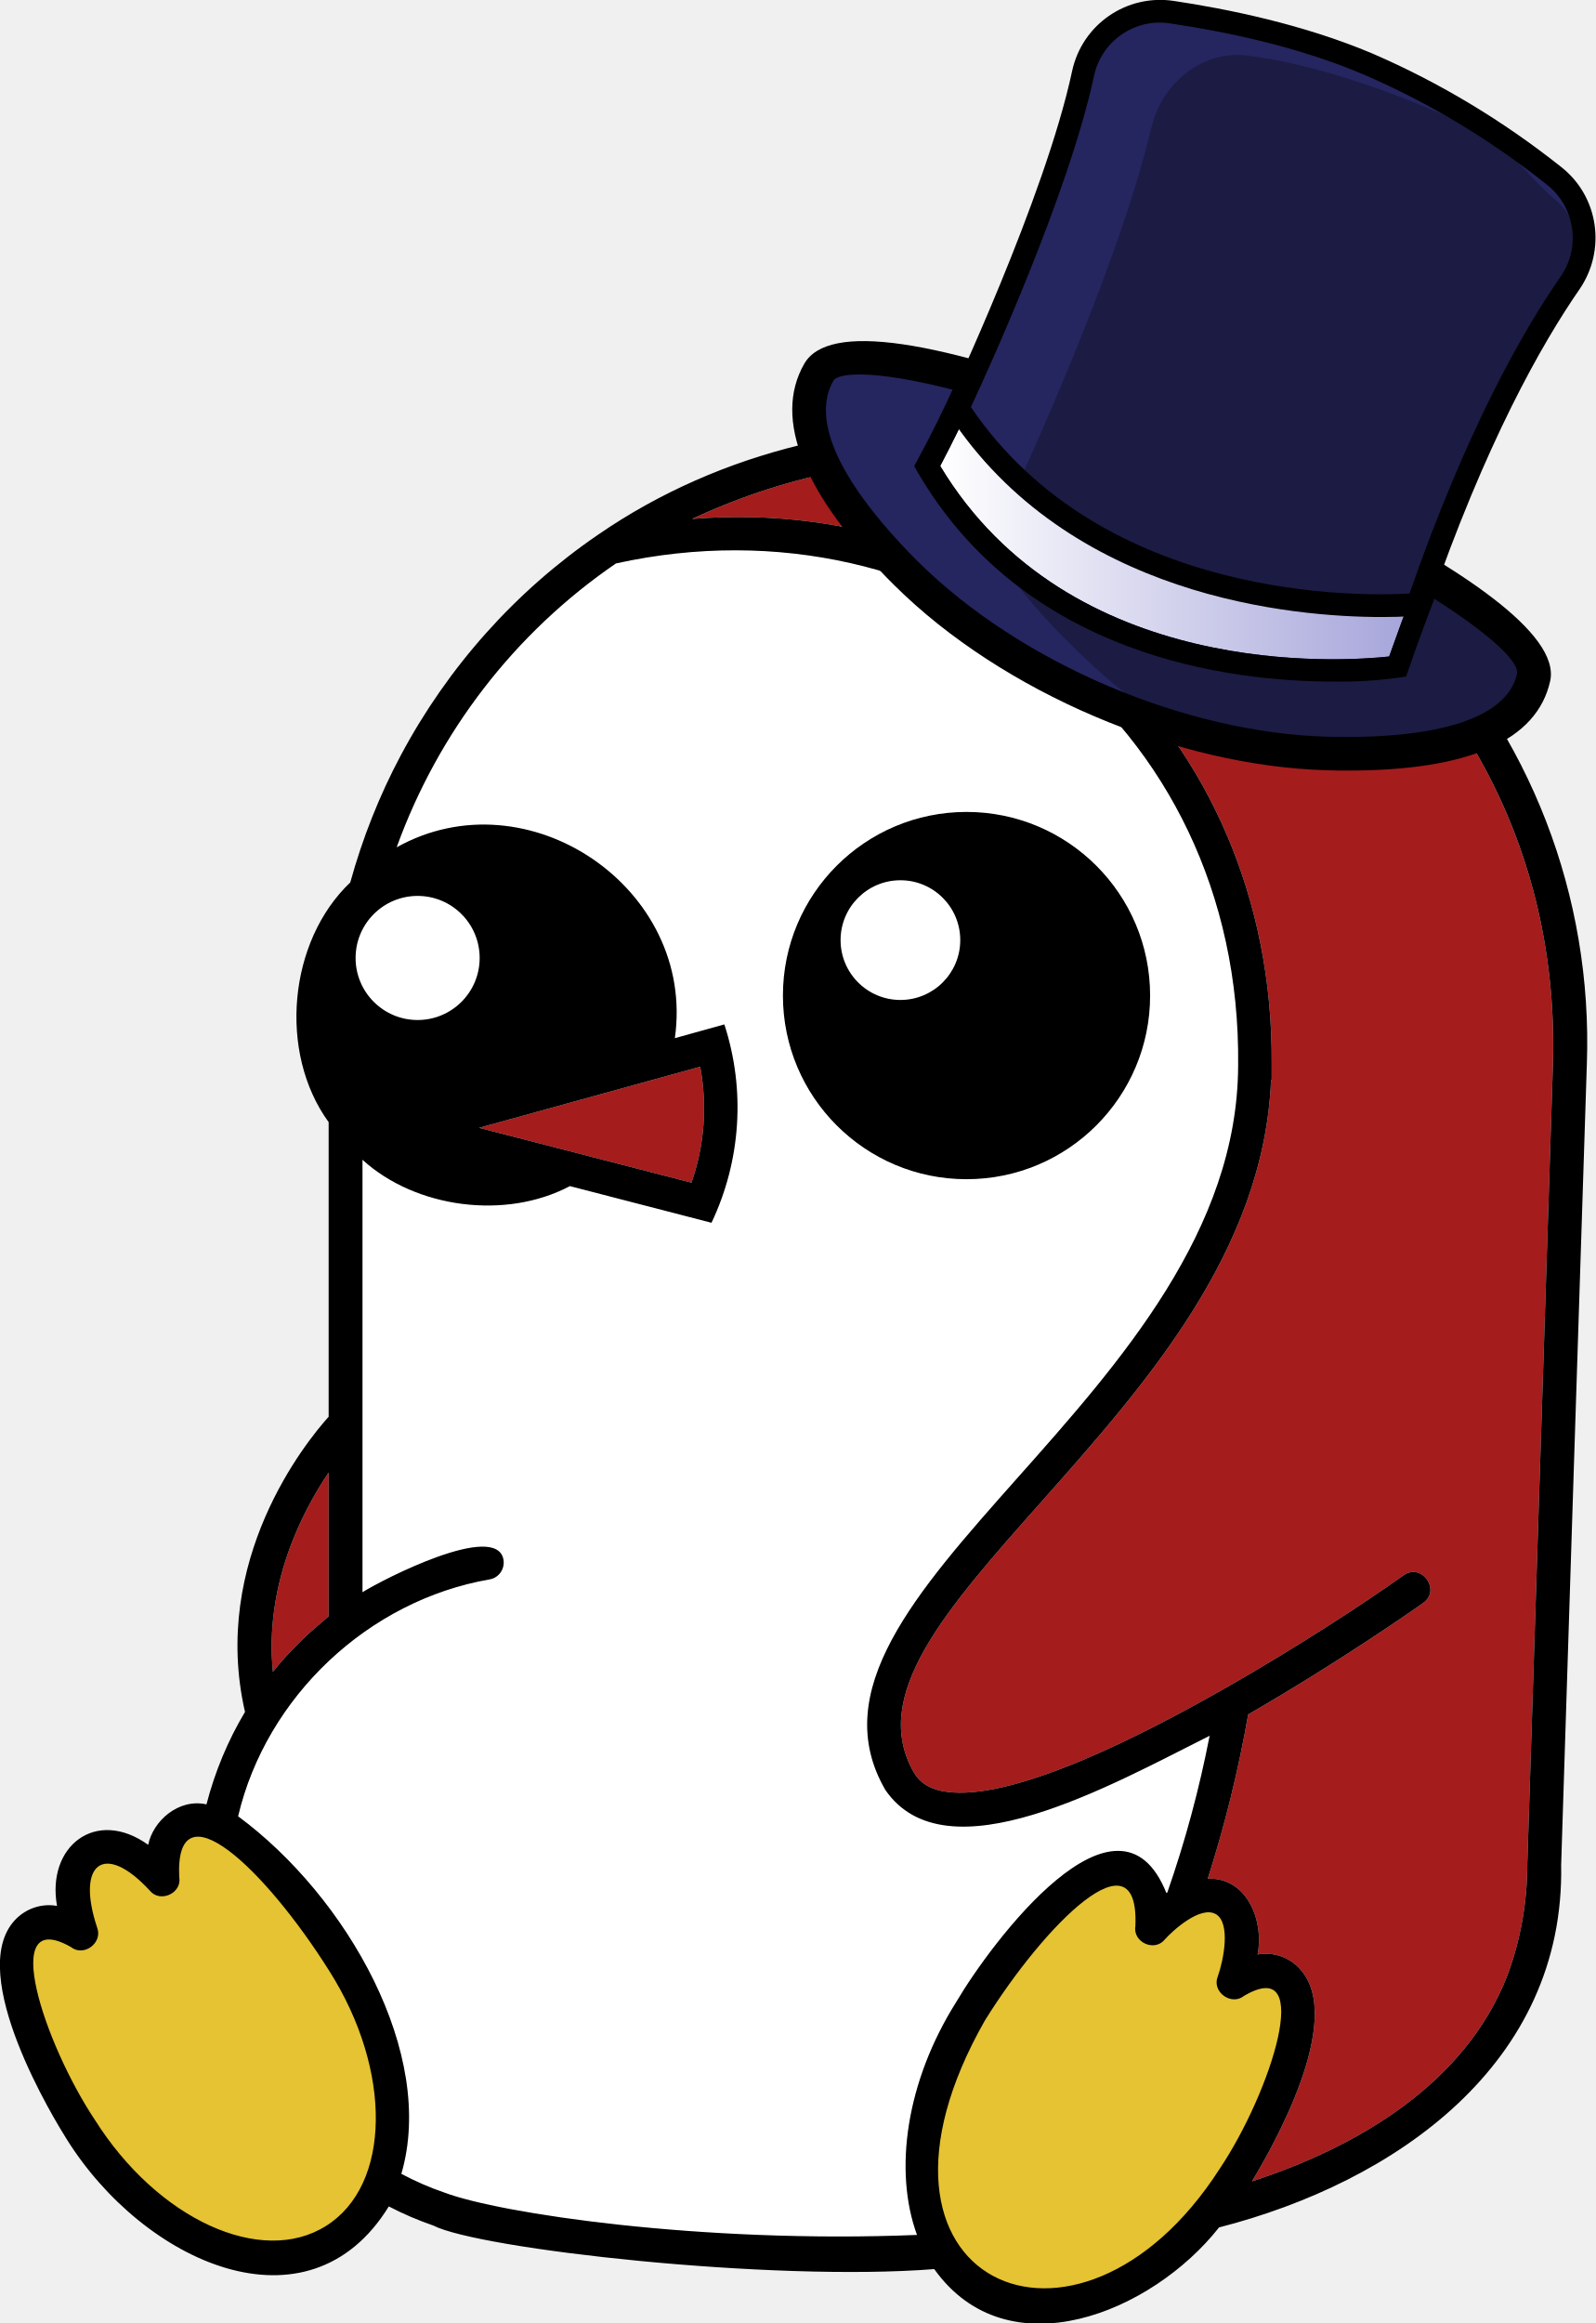
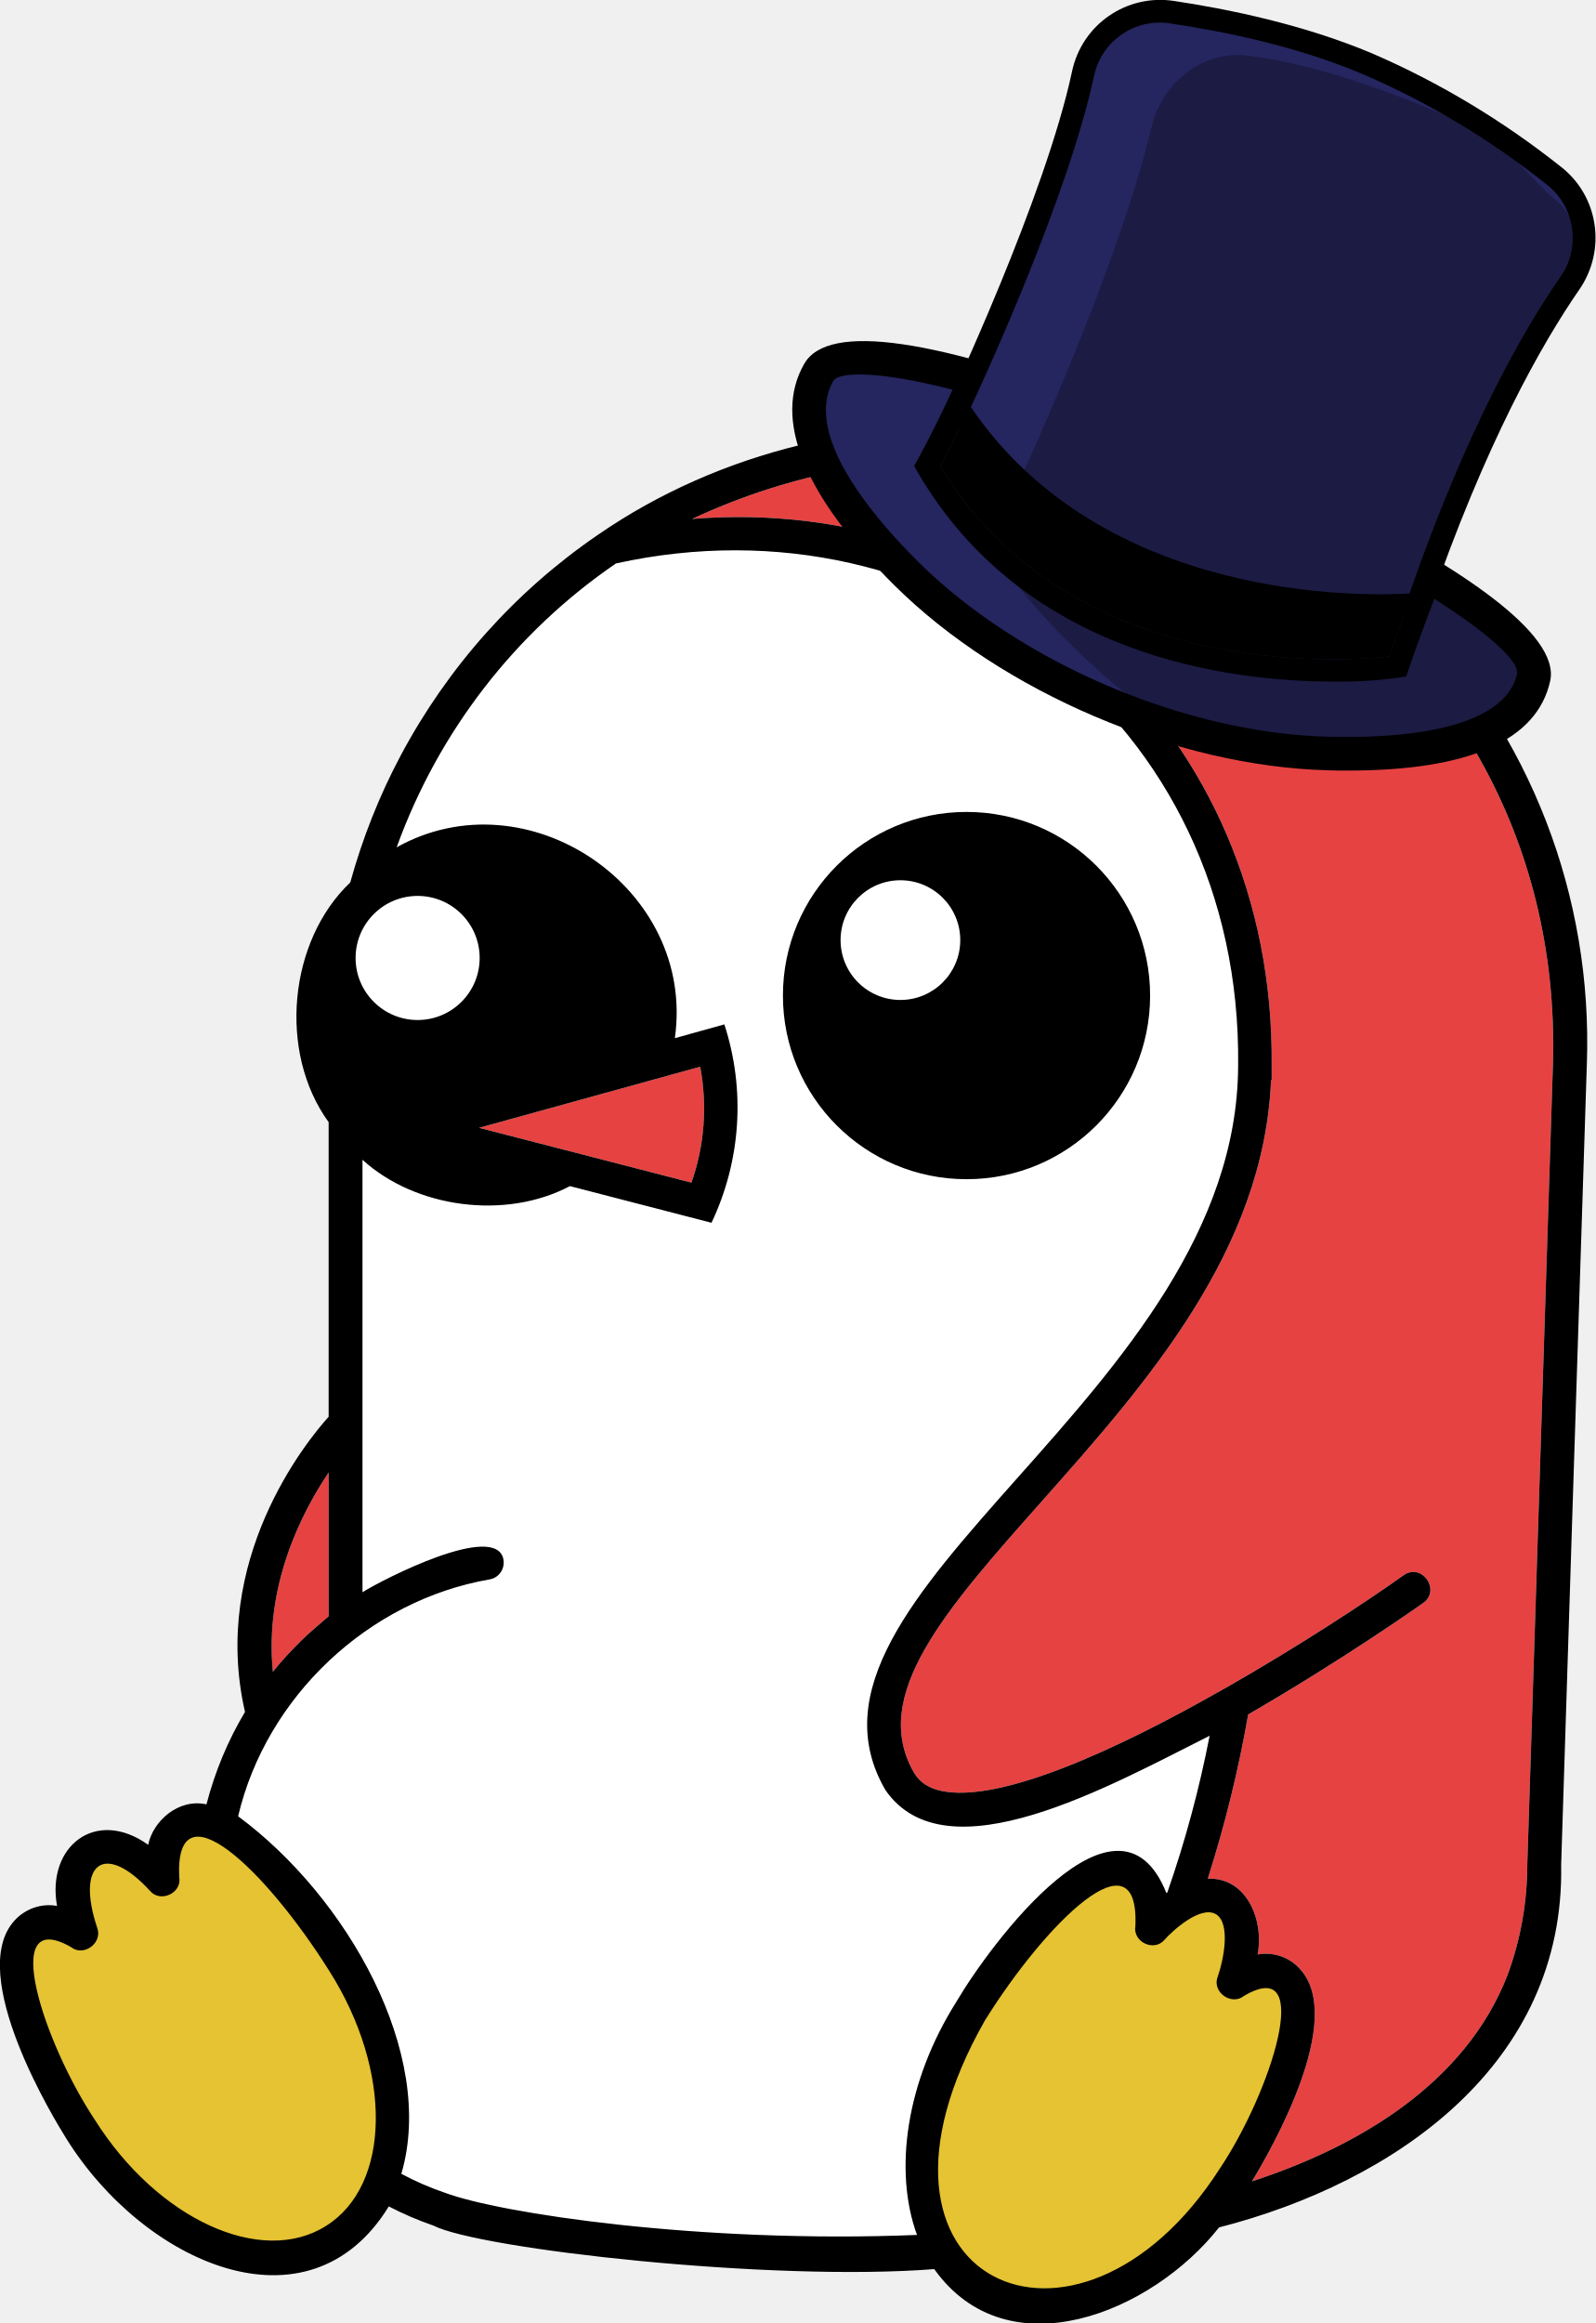
<svg xmlns="http://www.w3.org/2000/svg" version="1.1" id="Galley" x="0px" y="0px" viewBox="0 0 509.2 741.3" style="enable-background:new 0 0 509.2 741.3;" xml:space="preserve">
  <style type="text/css">
- 	.st0{fill:#A51C1C;}
- 	.st1{fill:#E5C333;}
- 	.st2{fill:#FFFFFF;}
- 	.st3{fill:#252560;}
- 	.st4{fill:#1B1B44;}
- 	.st5{fill:url(#SVGID_1_);}
- 	.st6{fill:#0586A6;stroke:#000000;stroke-miterlimit:10;}
+ 	.penguin-st0{fill:#E74242;}
+ 	.penguin-st1{fill:#E5C333;}
+ 	.penguin-st2{fill:#FFFFFF;}
+ 	.penguin-st3{fill:#252560;}
+ 	.penguin-st4{fill:#1B1B44;}
+ 	.penguin-st5{fill="url(#SVGID_1_)";}
+ 	.penguin-st6{fill:#0586A6;stroke:#000000;stroke-miterlimit:10;}
</style>
  <g id="Color_body">
-     <path id="Color_body_2_" class="st0" d="M495.7,339c-8.2,255.4-8.2,255.5-8.2,255.7c0,12.2-2.1,24.3-6.4,35.8   c-13.5,34.5-47.7,54.6-81.5,65.6c6.2-10.2,30.1-51.8,15.3-67.8c-3.4-3.8-8.5-5.5-13.5-4.6c2.1-10.2-3-24.6-15.9-24.2   c5.5-17.2,9.8-34.7,12.9-52.4c29.6-17.1,53.8-34.1,55.9-35.6c5.7-4.1-0.5-12.9-6.3-8.8c-12.2,8.7-33.6,22.7-56.7,35.9   c-0.4,0.2-0.8,0.4-1.1,0.6c-33.7,19.2-71,36.3-89.8,32.3c-4-0.9-6.8-2.7-8.6-5.7c-14.4-24.7,10-52.1,40.8-86.8   c33.3-37.5,70.8-79.9,73.1-134.3h0.2c0-0.4,0-5,0-5.2c0.8-105.7-83.2-182.1-185-173.9C349.4,105.6,499.5,194.2,495.7,339z" />
-     <path id="Color_body_1_" class="st0" d="M104.9,469.9v45.9c-3,2.6-6.2,5.2-9,8c-3.1,3.1-6.1,6.3-8.8,9.7   C84.4,506.2,96,483.1,104.9,469.9z" />
-     <path id="Color_body" class="st0" d="M152.9,359.9l70.6-19.5c2.3,12.4,1.4,25.1-2.8,37L152.9,359.9z" />
+     <path id="Color_body_2_" class="penguin-st0" d="M495.7,339c-8.2,255.4-8.2,255.5-8.2,255.7c0,12.2-2.1,24.3-6.4,35.8   c-13.5,34.5-47.7,54.6-81.5,65.6c6.2-10.2,30.1-51.8,15.3-67.8c-3.4-3.8-8.5-5.5-13.5-4.6c2.1-10.2-3-24.6-15.9-24.2   c5.5-17.2,9.8-34.7,12.9-52.4c29.6-17.1,53.8-34.1,55.9-35.6c5.7-4.1-0.5-12.9-6.3-8.8c-12.2,8.7-33.6,22.7-56.7,35.9   c-0.4,0.2-0.8,0.4-1.1,0.6c-33.7,19.2-71,36.3-89.8,32.3c-4-0.9-6.8-2.7-8.6-5.7c-14.4-24.7,10-52.1,40.8-86.8   c33.3-37.5,70.8-79.9,73.1-134.3h0.2c0-0.4,0-5,0-5.2c0.8-105.7-83.2-182.1-185-173.9C349.4,105.6,499.5,194.2,495.7,339z" />
+     <path id="Color_body_1_" class="penguin-st0" d="M104.9,469.9v45.9c-3,2.6-6.2,5.2-9,8c-3.1,3.1-6.1,6.3-8.8,9.7   C84.4,506.2,96,483.1,104.9,469.9z" />
+     <path id="Color_body" class="penguin-st0" d="M152.9,359.9l70.6-19.5c2.3,12.4,1.4,25.1-2.8,37L152.9,359.9z" />
  </g>
  <g id="Shape">
-     <polygon class="st1" points="367.8,610.2 362.3,598.1 354.3,596.5 341.8,607.5 327.3,617.7 313.1,636.7 302,656.5 294.7,683.9    296.5,707.9 307.3,726.3 317.9,733.2 339.4,735.9 366.8,726.5 392.8,696.6 408.7,666.1 414.2,641.2 408.1,629.8 395.4,631.4    395.3,611.9 385.4,604.8 372.8,607.5  " />
-     <polygon class="st1" points="51.9,599.8 40.3,590.9 31.6,589.6 24.3,596.3 24.3,607.5 21.1,614.4 8.7,616.3 5.4,622.1 5.4,634.6    25.8,679.4 43.8,701 65.3,718.9 87,720.4 107,714.9 121.6,696.6 125.3,666.1 117.7,641.2 101.3,613.6 87.1,596.3 73.8,584.6    61,581 52.4,590.4  " />
-     <path class="st2" d="M292.7,713.2c-69.2,2.8-133.3-6.9-150.8-13.5c-4.7-1.6-9.3-3.6-13.8-6c11.2-38.2-17.3-88.4-52.1-114.1   c9-38.2,41.6-68.9,80.3-75.6c2.9-0.5,4.9-3.3,4.4-6.3l0,0c-2.2-12.3-38.5,6.3-45,10.4v-138c16.9,15.4,45.6,19.3,66.2,8.4l45.2,11.7   c9.4-19.8,10.9-42.4,4.1-63.3l-15.8,4.4c6.8-47.8-47-84.3-88.8-60.9c13.3-36.8,37.7-68.5,70-90.6C300,157,396.5,229.6,395.2,340.1   c-0.2,52.5-37.6,94.6-70.6,131.7c-32.4,36.5-60.3,67.9-42,99.4c19.4,28.2,71.8-1.4,103.5-17.3c-3.3,17-7.8,33.7-13.5,50   c-0.1,0.1-0.2,0.1-0.3,0.2c-15.4-38.5-56,15.9-67.1,34.8C289.2,664.3,285.2,692.7,292.7,713.2z" />
+     <polygon class="penguin-st1" points="367.8,610.2 362.3,598.1 354.3,596.5 341.8,607.5 327.3,617.7 313.1,636.7 302,656.5 294.7,683.9    296.5,707.9 307.3,726.3 317.9,733.2 339.4,735.9 366.8,726.5 392.8,696.6 408.7,666.1 414.2,641.2 408.1,629.8 395.4,631.4    395.3,611.9 385.4,604.8 372.8,607.5  " />
+     <polygon class="penguin-st1" points="51.9,599.8 40.3,590.9 31.6,589.6 24.3,596.3 24.3,607.5 21.1,614.4 8.7,616.3 5.4,622.1 5.4,634.6    25.8,679.4 43.8,701 65.3,718.9 87,720.4 107,714.9 121.6,696.6 125.3,666.1 117.7,641.2 101.3,613.6 87.1,596.3 73.8,584.6    61,581 52.4,590.4  " />
+     <path class="penguin-st2" d="M292.7,713.2c-69.2,2.8-133.3-6.9-150.8-13.5c-4.7-1.6-9.3-3.6-13.8-6c11.2-38.2-17.3-88.4-52.1-114.1   c9-38.2,41.6-68.9,80.3-75.6c2.9-0.5,4.9-3.3,4.4-6.3l0,0c-2.2-12.3-38.5,6.3-45,10.4v-138c16.9,15.4,45.6,19.3,66.2,8.4l45.2,11.7   c9.4-19.8,10.9-42.4,4.1-63.3l-15.8,4.4c6.8-47.8-47-84.3-88.8-60.9c13.3-36.8,37.7-68.5,70-90.6C300,157,396.5,229.6,395.2,340.1   c-0.2,52.5-37.6,94.6-70.6,131.7c-32.4,36.5-60.3,67.9-42,99.4c19.4,28.2,71.8-1.4,103.5-17.3c-3.3,17-7.8,33.7-13.5,50   c-0.1,0.1-0.2,0.1-0.3,0.2c-15.4-38.5-56,15.9-67.1,34.8C289.2,664.3,285.2,692.7,292.7,713.2z" />
    <circle cx="308.5" cy="317.7" r="58.6" />
    <path d="M451.1,196.2c-65.8-69.9-181.9-79.6-260.3-25.5c-26.3,18-47.8,42.1-62.8,70.2c-6.9,12.9-12.3,26.6-16.2,40.7   c-19.7,18.7-23.1,54.2-6.9,76.5v94c-7.3,8.1-37.8,45.8-26.7,94.2c-5.5,9.2-9.6,19.1-12.3,29.5c-9-2-17.1,5.4-18.6,12.9   c-16.8-12-32.5,0.6-29.1,19.5c-5-0.9-10.1,0.9-13.5,4.6c-15.9,17.2,13.1,64.3,16.5,69.7c24.6,39.5,77.2,63.4,102.9,21.6   c4.6,2.4,9.3,4.4,14.2,6.1c14.7,7.5,107.8,18,159.9,13.9c23.5,32.9,69.5,13.9,90.9-13.3c56.2-14.4,110.4-52.1,109.2-115.7   c0-1.5,8.2-255.5,8.2-255.5C508.4,286,488.4,234.3,451.1,196.2z M152.9,359.9l70.6-19.5c2.3,12.4,1.4,25.1-2.8,37L152.9,359.9z    M104.9,469.9v45.9c-3,2.6-6.2,5.2-9,8c-3.1,3.1-6.1,6.3-8.8,9.7C84.4,506.2,96,483.1,104.9,469.9z M104.1,710.3   c-20.7,13.1-53.8-2.1-73.8-33.8c-16.2-24.3-30.8-68.3-7.7-55.2c4.1,3.3,10.3-1.3,8.4-6.2c-6.8-20.4,2.2-27.6,16.8-11.8   c3.3,4.1,10.4,0.8,9.4-4.3c-1.4-29.9,27.4-2.7,48,30.1C125.3,660.9,124.8,697.3,104.1,710.3z M292.7,713.2   c-69.2,2.8-133.3-6.9-150.8-13.5c-4.7-1.6-9.3-3.6-13.8-6c11.2-38.2-17.3-88.4-52.1-114.1c9-38.2,41.6-68.9,80.3-75.6   c2.9-0.5,4.9-3.3,4.4-6.3l0,0c-2.2-12.3-38.5,6.3-45,10.4v-138c16.9,15.4,45.6,19.3,66.2,8.4l45.2,11.7   c9.4-19.8,10.9-42.4,4.1-63.3l-15.8,4.4c6.8-47.8-47-84.3-88.8-60.9c13.3-36.8,37.7-68.5,70-90.6C300,157,396.5,229.6,395.2,340.1   c-0.2,52.5-37.6,94.6-70.6,131.7c-32.4,36.5-60.3,67.9-42,99.4c19.4,28.2,71.8-1.4,103.5-17.3c-3.3,17-7.8,33.7-13.5,50   c-0.1,0.1-0.2,0.1-0.3,0.2c-15.4-38.5-56,15.9-67.1,34.8C289.2,664.3,285.2,692.7,292.7,713.2z M389.3,692.1   c-45.5,70.8-122.5,36.1-74.9-47.4c19.2-30.8,49.3-60.8,48-30.1c-0.9,5.2,6.1,8.4,9.4,4.3c2.2-2.5,11.4-11.1,16.4-8   c4.7,3,2.3,14.8,0.5,19.8c-2,4.9,4.3,9.5,8.4,6.2C419.9,623.5,405.6,667.8,389.3,692.1L389.3,692.1z M495.7,339   c-8.2,255.4-8.2,255.5-8.2,255.7c0,12.2-2.1,24.3-6.4,35.8c-13.5,34.5-47.7,54.6-81.5,65.6c6.2-10.2,30.1-51.8,15.3-67.8   c-3.4-3.8-8.5-5.5-13.5-4.6c2.1-10.2-3-24.6-15.9-24.2c5.5-17.2,9.8-34.7,12.9-52.4c29.6-17.1,53.8-34.1,55.9-35.6   c5.7-4.1-0.5-12.9-6.3-8.8c-12.2,8.7-33.6,22.7-56.7,35.9c-0.4,0.2-0.8,0.4-1.1,0.6c-33.7,19.2-71,36.3-89.8,32.3   c-4-0.9-6.8-2.7-8.6-5.7c-14.4-24.7,10-52.1,40.8-86.8c33.3-37.5,70.8-79.9,73.1-134.3h0.2c0-0.4,0-5,0-5.2   c0.8-105.7-83.2-182.1-185-173.9C349.4,105.6,499.5,194.2,495.7,339z" />
-     <circle class="st2" cx="287.4" cy="300" r="19.1" />
-     <circle class="st2" cx="133.3" cy="305.7" r="19.8" />
-     <path class="st3" d="M261.3,118.8c-12.1,21.3,14.4,50.8,28,64.3c33.1,32.7,87.3,56.1,134.3,57.3c19.2,0.5,60.6-0.3,65.8-24.2   C495.8,187.5,276.4,92.3,261.3,118.8z" />
-     <path class="st4" d="M313,140.6c-12.1,21.3,14.4,50.8,28,64.3c33.1,32.7,57.9,44.8,103.9,35.1c23.1-4.9,39.3,0.1,44.5-23.8   C495.8,187.5,328.1,114.2,313,140.6z" />
+     <circle class="penguin-st2" cx="287.4" cy="300" r="19.1" />
+     <circle class="penguin-st2" cx="133.3" cy="305.7" r="19.8" />
+     <path class="penguin-st3" d="M261.3,118.8c-12.1,21.3,14.4,50.8,28,64.3c33.1,32.7,87.3,56.1,134.3,57.3c19.2,0.5,60.6-0.3,65.8-24.2   C495.8,187.5,276.4,92.3,261.3,118.8z" />
+     <path class="penguin-st4" d="M313,140.6c-12.1,21.3,14.4,50.8,28,64.3c33.1,32.7,57.9,44.8,103.9,35.1c23.1-4.9,39.3,0.1,44.5-23.8   C495.8,187.5,328.1,114.2,313,140.6z" />
    <path d="M430.2,245.9c-2.2,0-4.4,0-6.6-0.1c-48.2-1.3-103.7-24.9-138-58.9c-29-28.7-39-53.2-28.9-70.8l0,0   c7.6-13.3,42-8.3,102.3,14.9c1.4,0.5,142.5,55.7,135.8,86.3C490.6,236.3,468.9,245.9,430.2,245.9z M266,121.5   c-9.8,17.2,12.8,43.6,27.1,57.8c32.5,32.2,85,54.6,130.7,55.8c35.9,0.9,57.3-6.2,60.4-20c2-9-51.4-44-129.1-73.9   C292.9,117.2,268.3,117.6,266,121.5L266,121.5z" />
    <linearGradient id="SVGID_1_" gradientUnits="userSpaceOnUse" x1="522.121" y1="656.462" x2="672.997" y2="656.462" gradientTransform="matrix(1 0 0 1 -222.0213 -488.5212)">
      <stop offset="0" style="stop-color:#FFFFFF" />
      <stop offset="1" style="stop-color:#A5A4DA" />
    </linearGradient>
-     <path class="st5" d="M300.1,148.7c41.3,68.6,128.5,62.4,143.3,60.8c2.5-7.1,5-13.8,7.4-20.3c0.5-1.3-0.1-2.7-1.4-3.3   c-0.2-0.1-0.5-0.2-0.8-0.2c-25.6-2-50.7-8.4-74.2-18.7l0,0c-25-11-52-32.3-63-41.5C307.9,133.4,304.1,141.1,300.1,148.7z" />
+     <path class="penguin-st5" d="M300.1,148.7c41.3,68.6,128.5,62.4,143.3,60.8c2.5-7.1,5-13.8,7.4-20.3c0.5-1.3-0.1-2.7-1.4-3.3   c-0.2-0.1-0.5-0.2-0.8-0.2c-25.6-2-50.7-8.4-74.2-18.7l0,0c-25-11-52-32.3-63-41.5C307.9,133.4,304.1,141.1,300.1,148.7z" />
    <path d="M425.7,217.5c-33.4,0-98.7-8.1-132.9-67l-1-1.8l1-1.8c4.4-8.1,8.6-16.6,12.4-25.1c0.9-1.9,2.6-3.3,4.6-3.8s4.1,0,5.7,1.4   c8.1,6.8,36.6,29.8,61.9,41c22.8,10,47.1,16.1,71.9,18.1c5.3,0.4,9.4,5.1,8.9,10.4c-0.1,0.9-0.3,1.9-0.6,2.8   c-2.7,7-5.4,14.4-8.1,22.2l-0.7,2l-2.1,0.3C439.6,217.2,432.7,217.6,425.7,217.5z M300.1,148.7c41.3,68.6,128.5,62.4,143.3,60.8   c2.5-7.1,5-13.8,7.4-20.3c0.5-1.3-0.1-2.7-1.4-3.3c-0.2-0.1-0.5-0.2-0.8-0.2c-25.6-2-50.7-8.4-74.2-18.7l0,0   c-25-11-52-32.3-63-41.5C307.9,133.4,304.1,141.1,300.1,148.7z" />
-     <path class="st3" d="M305.8,130.2c0,0,31-65.6,39.8-106.8c2.8-13,15.3-21.6,28.5-19.5c17.5,2.6,41.1,7.5,62.5,16.6   c21.2,9.2,41.2,21.2,59.2,35.6c10.5,8.3,12.8,23.3,5.1,34.3c-12,17.3-30.2,49.2-48.5,102.5C452.5,192.9,353.3,202.8,305.8,130.2z" />
-     <path class="st4" d="M324.9,154.5c0,0,31.6-67.5,42.6-113.7c3.4-14.6,16.5-24.6,30.1-23.1c17.8,2,39.9,9,61.3,18.1   c25.4,10.8,24.6,17,38,28.4c10.4,8.9,5.7,23.5-2.5,36.1c-13.1,19.8-21.9,34-43.1,94.2C443.4,188.4,380.2,199.3,324.9,154.5z" />
+     <path class="penguin-st3" d="M305.8,130.2c0,0,31-65.6,39.8-106.8c2.8-13,15.3-21.6,28.5-19.5c17.5,2.6,41.1,7.5,62.5,16.6   c21.2,9.2,41.2,21.2,59.2,35.6c10.5,8.3,12.8,23.3,5.1,34.3c-12,17.3-30.2,49.2-48.5,102.5C452.5,192.9,353.3,202.8,305.8,130.2z" />
+     <path class="penguin-st4" d="M324.9,154.5c0,0,31.6-67.5,42.6-113.7c3.4-14.6,16.5-24.6,30.1-23.1c17.8,2,39.9,9,61.3,18.1   c25.4,10.8,24.6,17,38,28.4c10.4,8.9,5.7,23.5-2.5,36.1c-13.1,19.8-21.9,34-43.1,94.2C443.4,188.4,380.2,199.3,324.9,154.5z" />
    <path d="M441.1,196.9c-28.2,0-100-6.1-138.3-64.7l-1.1-1.7l0.9-1.8c0.3-0.7,31-65.7,39.6-106C345.4,7.8,359.6-2,374.7,0.3   c16.7,2.5,41.2,7.4,63.4,16.8c21.5,9.3,41.7,21.5,60.1,36.1c12.1,9.4,14.6,26.6,5.9,39.2c-11.9,17.2-29.9,48.8-48.1,101.6l-0.8,2.2   l-2.3,0.2C452.7,196.5,448.3,196.9,441.1,196.9z M309.9,129.9c42.2,62.2,125.2,60.4,140,59.5c18.2-52.3,36.2-83.8,48.2-101.1   c6.6-9.4,4.6-22.4-4.4-29.4c-17.8-14.2-37.5-26.1-58.4-35.1c-21.5-9.2-45.4-13.9-61.6-16.3c-11.3-1.9-22.1,5.5-24.5,16.7   C341.1,61.9,315.1,118.8,309.9,129.9z" />
-     <path class="st6" d="M310.1,119.7" />
+     <path class="penguin-st6" d="M310.1,119.7" />
  </g>
</svg>
